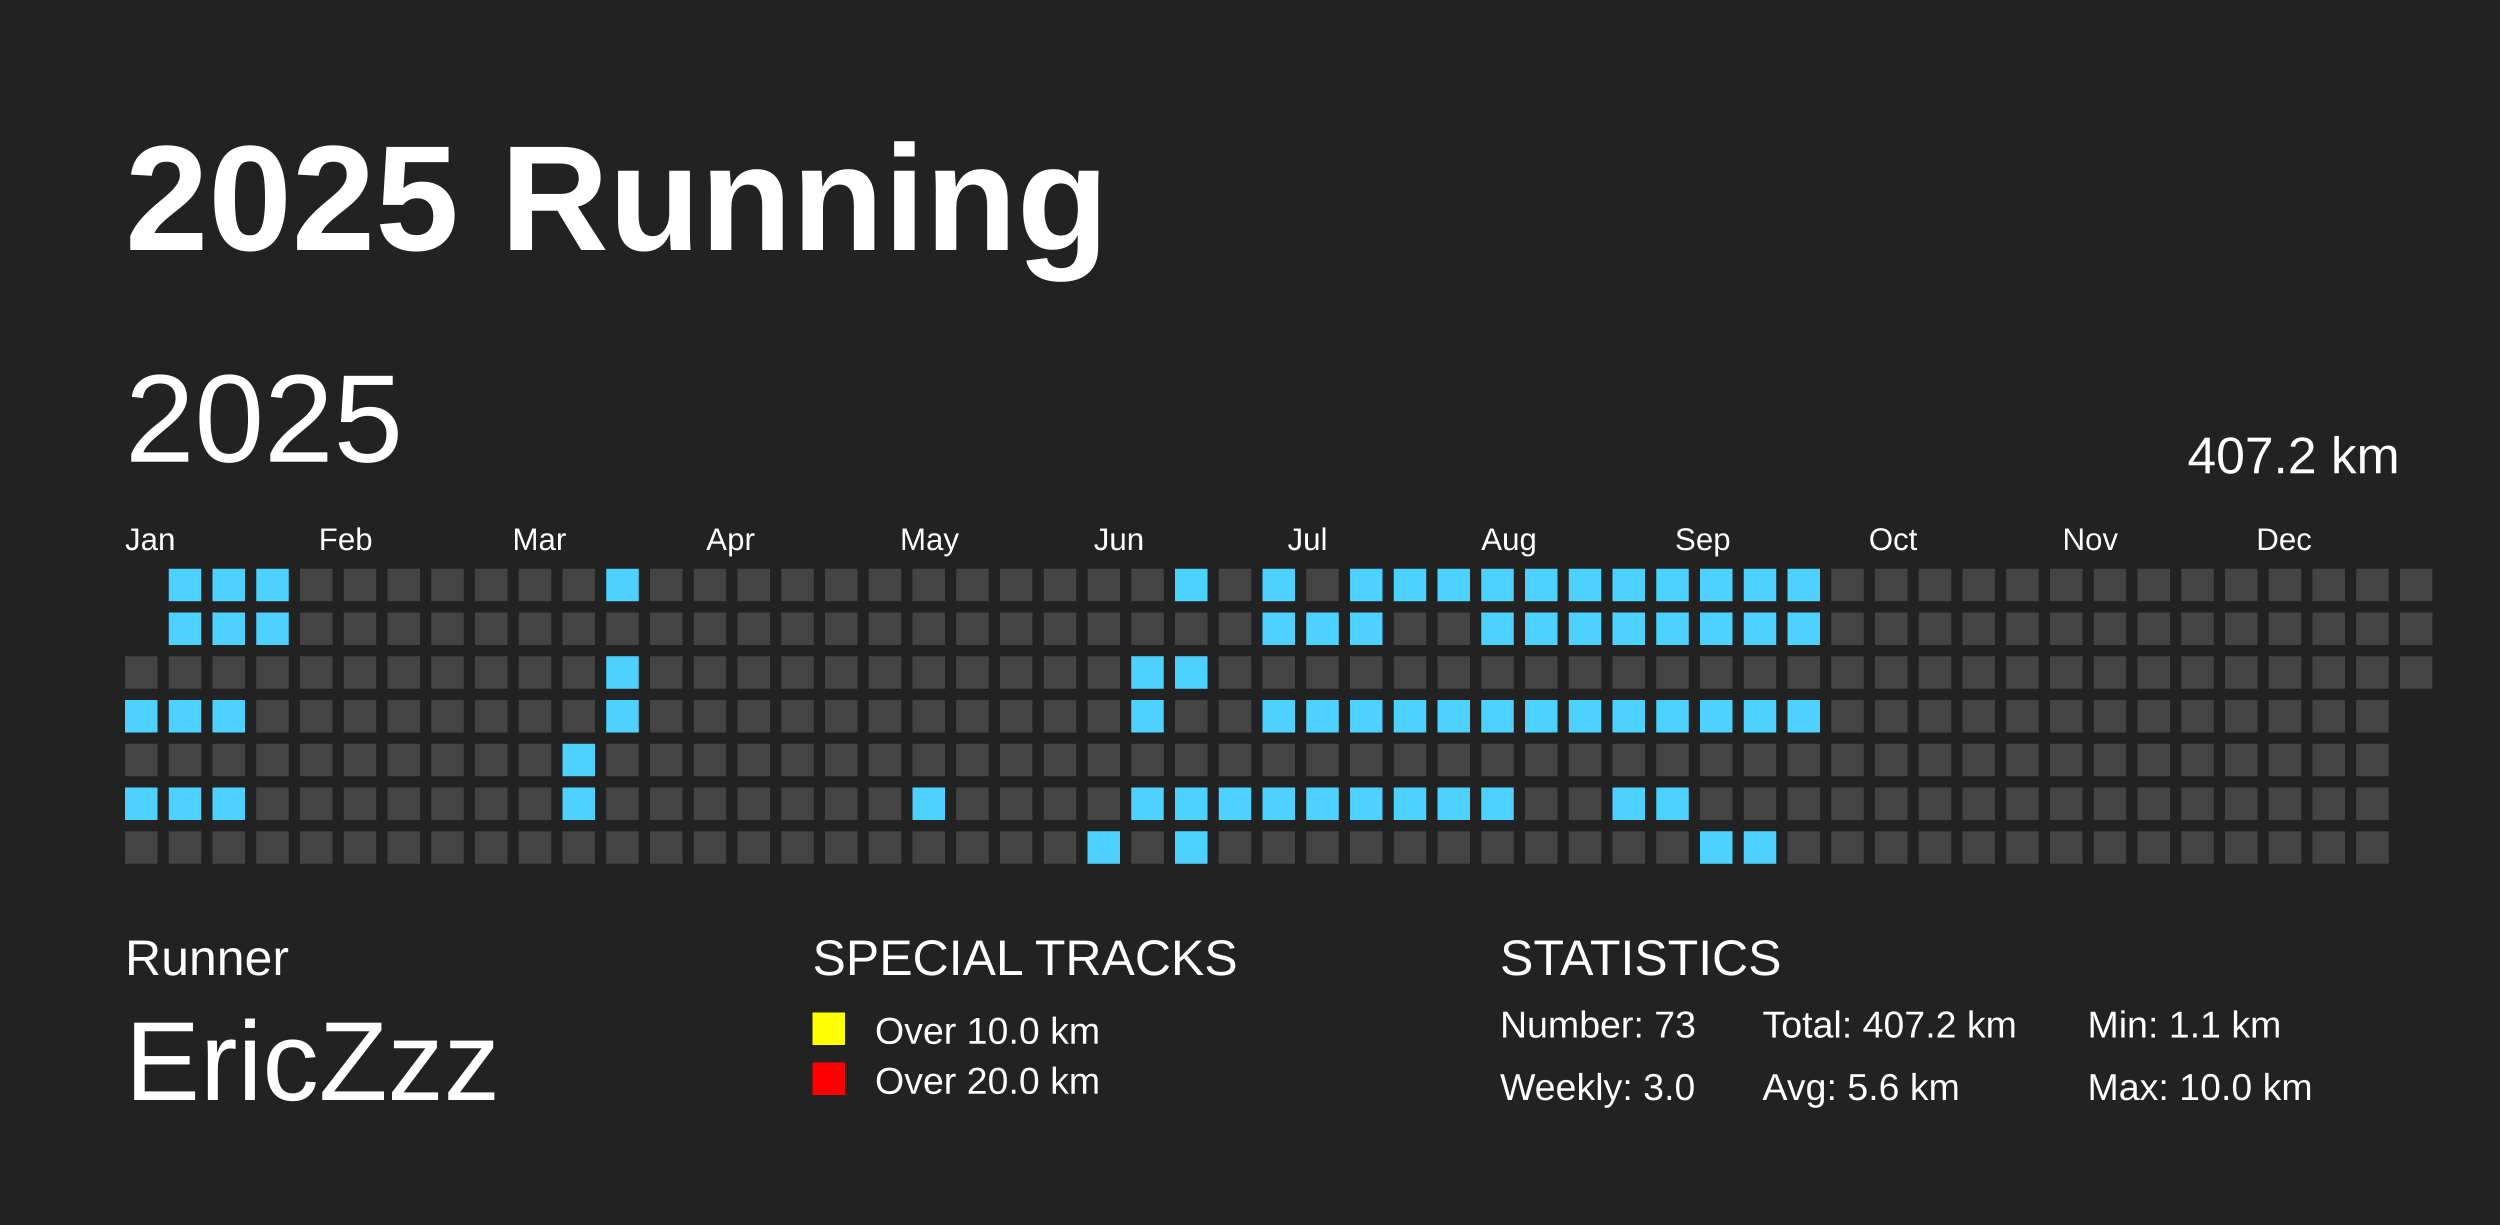
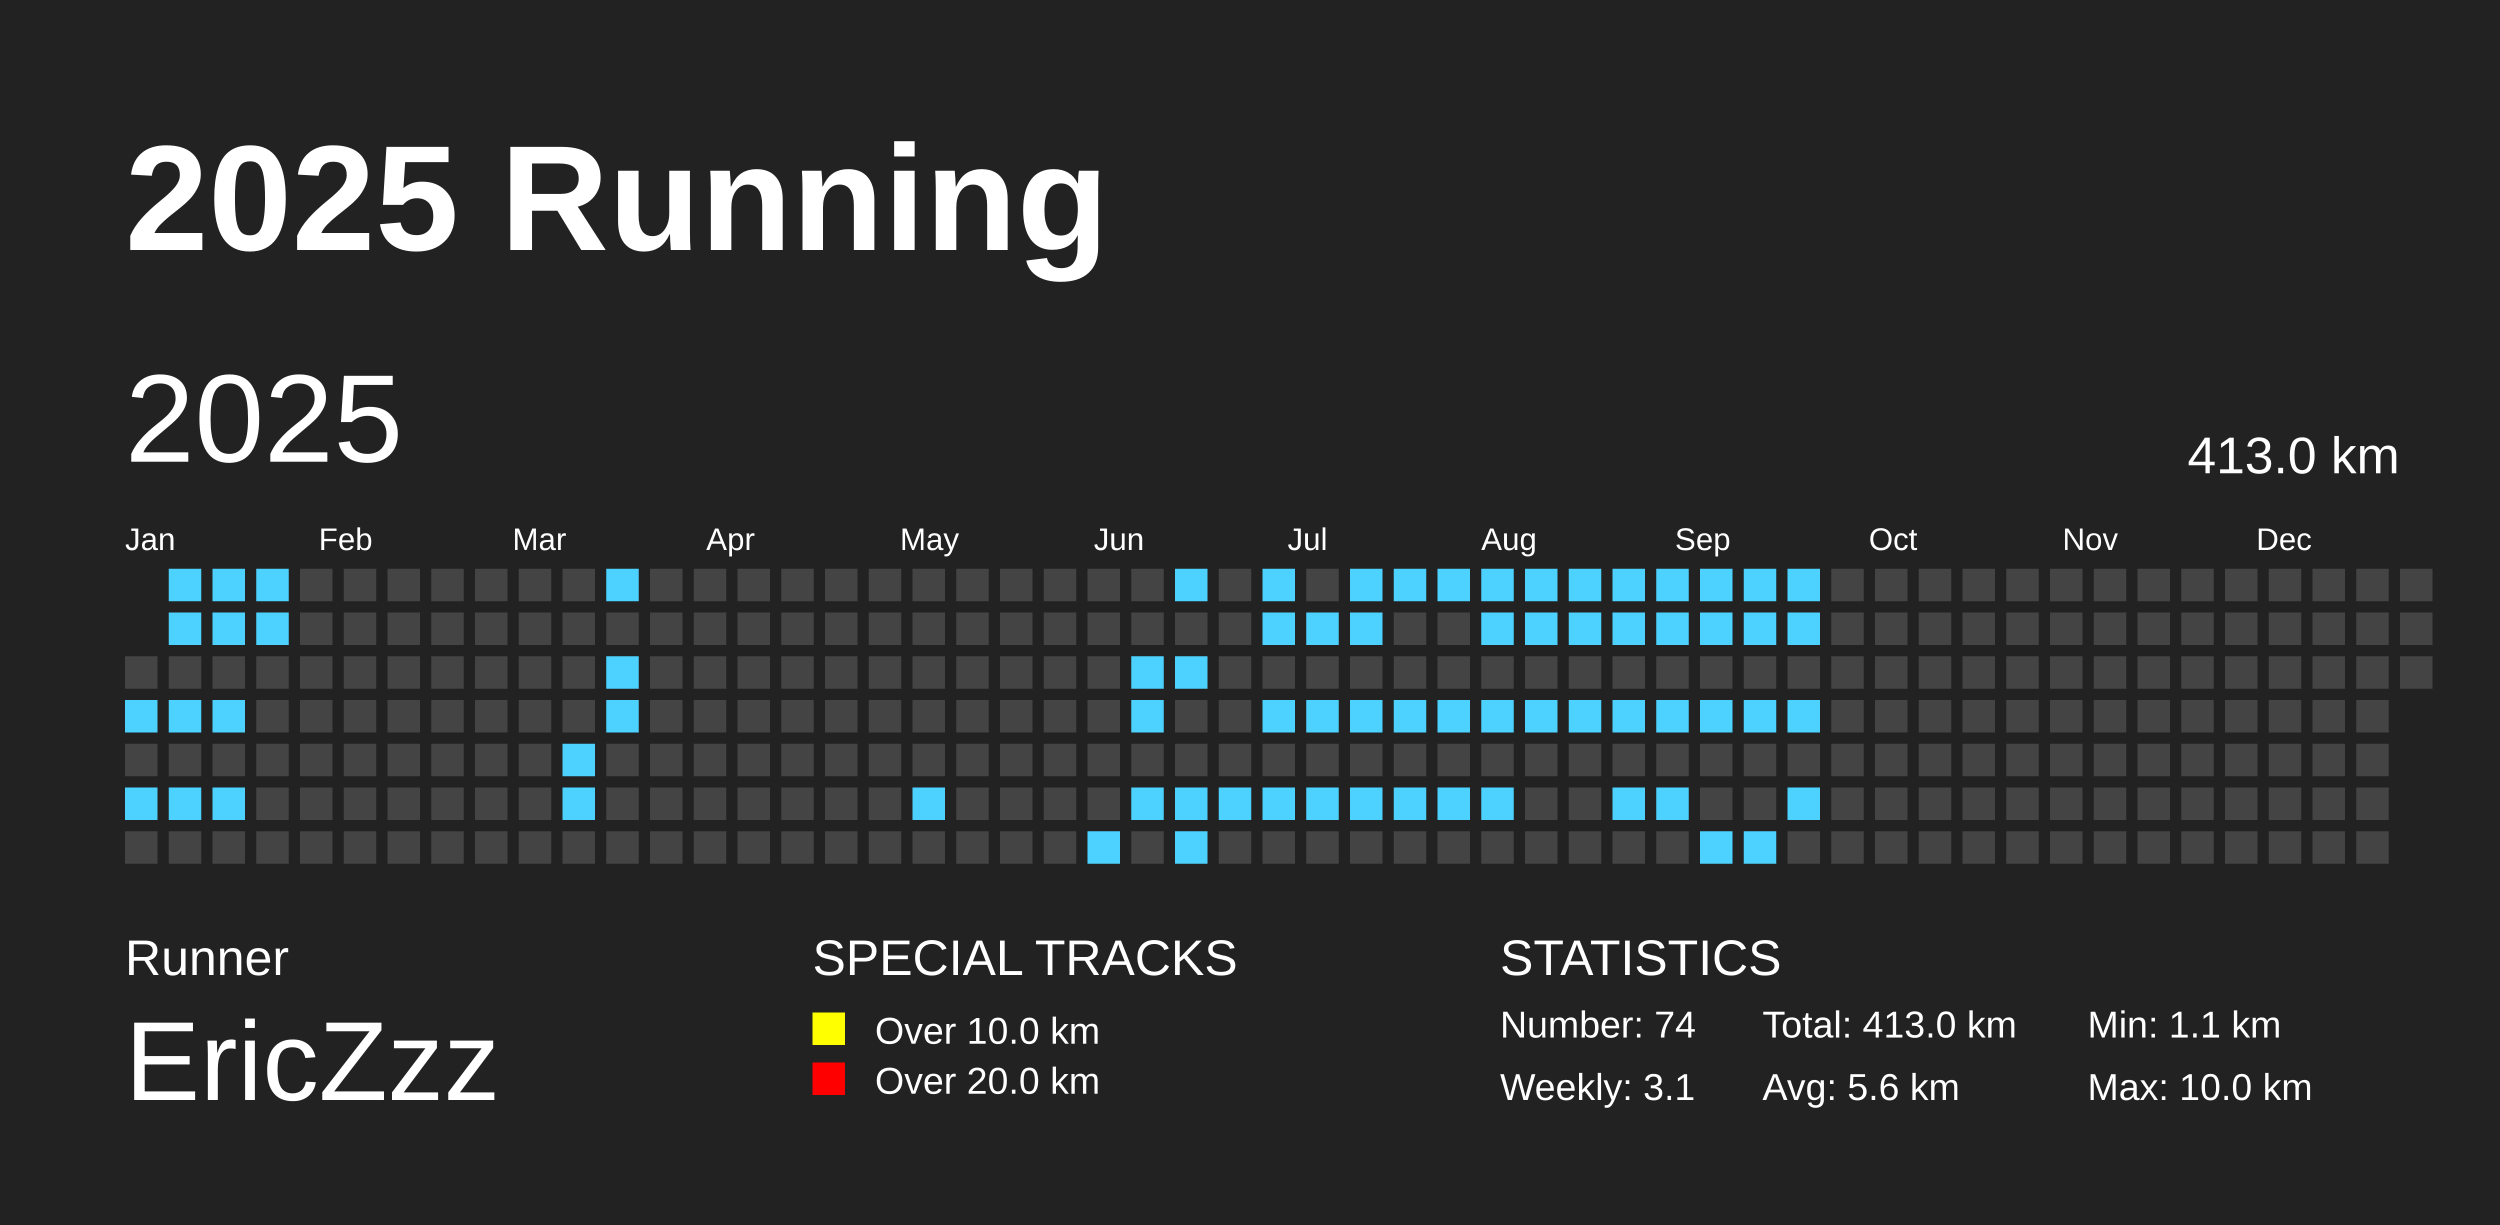
<svg xmlns="http://www.w3.org/2000/svg" baseProfile="full" height="98mm" version="1.1" viewBox="0,0,200,98" width="200mm">
  <defs />
  <rect fill="#222222" height="98" width="200" x="0" y="0" />
  <text fill="#FFFFFF" style="font-size:12px; font-family:Arial; font-weight:bold;" x="10" y="20">2025 Running</text>
  <text fill="#FFFFFF" style="font-size:4px; font-family:Arial" x="10" y="78">Runner</text>
  <text fill="#FFFFFF" style="font-size:9px; font-family:Arial" x="10" y="88">EricZzz</text>
  <text fill="#FFFFFF" style="font-size:4px; font-family:Arial" x="65" y="78">SPECIAL TRACKS</text>
  <rect fill="yellow" height="2.6" width="2.6" x="65" y="81" />
  <text fill="#FFFFFF" style="font-size:3px; font-family:Arial" x="70" y="83.5">Over 10.0 km</text>
  <rect fill="red" height="2.6" width="2.6" x="65" y="85" />
  <text fill="#FFFFFF" style="font-size:3px; font-family:Arial" x="70" y="87.5">Over 20.0 km</text>
  <text fill="#FFFFFF" style="font-size:4px; font-family:Arial" x="120" y="78">STATISTICS</text>
-   <text fill="#FFFFFF" style="font-size:3px; font-family:Arial" x="120" y="83">Number: 73</text>
-   <text fill="#FFFFFF" style="font-size:3px; font-family:Arial" x="120" y="88">Weekly: 3.0</text>
-   <text fill="#FFFFFF" style="font-size:3px; font-family:Arial" x="141" y="83">Total: 407.2 km</text>
+   <text fill="#FFFFFF" style="font-size:3px; font-family:Arial" x="120" y="83">Number: 74</text>
+   <text fill="#FFFFFF" style="font-size:3px; font-family:Arial" x="120" y="88">Weekly: 3.1</text>
+   <text fill="#FFFFFF" style="font-size:3px; font-family:Arial" x="141" y="83">Total: 413.0 km</text>
  <text fill="#FFFFFF" style="font-size:3px; font-family:Arial" x="141" y="88">Avg: 5.6 km</text>
  <text fill="#FFFFFF" style="font-size:3px; font-family:Arial" x="167" y="83">Min: 1.1 km</text>
  <text fill="#FFFFFF" style="font-size:3px; font-family:Arial" x="167" y="88">Max: 10.0 km</text>
  <text dominant-baseline="hanging" fill="#FFFFFF" style="font-size:10.0px; font-family:Arial;" x="10" y="30">2025</text>
-   <text dominant-baseline="hanging" fill="#FFFFFF" style="font-size:4.125px; font-family:Arial;" x="175" y="35">407.2 km</text>
+   <text dominant-baseline="hanging" fill="#FFFFFF" style="font-size:4.125px; font-family:Arial;" x="175" y="35">413.0 km</text>
  <text fill="#FFFFFF" style="font-size:2.5px; font-family:Arial" x="10.0" y="44">Jan</text>
  <text fill="#FFFFFF" style="font-size:2.5px; font-family:Arial" x="25.5" y="44">Feb</text>
  <text fill="#FFFFFF" style="font-size:2.5px; font-family:Arial" x="41.0" y="44">Mar</text>
  <text fill="#FFFFFF" style="font-size:2.5px; font-family:Arial" x="56.5" y="44">Apr</text>
  <text fill="#FFFFFF" style="font-size:2.5px; font-family:Arial" x="72.0" y="44">May</text>
  <text fill="#FFFFFF" style="font-size:2.5px; font-family:Arial" x="87.5" y="44">Jun</text>
  <text fill="#FFFFFF" style="font-size:2.5px; font-family:Arial" x="103.0" y="44">Jul</text>
  <text fill="#FFFFFF" style="font-size:2.5px; font-family:Arial" x="118.5" y="44">Aug</text>
  <text fill="#FFFFFF" style="font-size:2.5px; font-family:Arial" x="134.0" y="44">Sep</text>
  <text fill="#FFFFFF" style="font-size:2.5px; font-family:Arial" x="149.5" y="44">Oct</text>
  <text fill="#FFFFFF" style="font-size:2.5px; font-family:Arial" x="165.0" y="44">Nov</text>
  <text fill="#FFFFFF" style="font-size:2.5px; font-family:Arial" x="180.5" y="44">Dec</text>
  <rect fill="#444444" height="2.6" width="2.6" x="10.0" y="52.5" />
  <rect fill="#4DD2FF" height="2.6" width="2.6" x="10.0" y="56.0" />
  <rect fill="#444444" height="2.6" width="2.6" x="10.0" y="59.5" />
  <rect fill="#4DD2FF" height="2.6" width="2.6" x="10.0" y="63.0" />
  <rect fill="#444444" height="2.6" width="2.6" x="10.0" y="66.5" />
  <rect fill="#4DD2FF" height="2.6" width="2.6" x="13.5" y="45.5" />
  <rect fill="#4DD2FF" height="2.6" width="2.6" x="13.5" y="49.0" />
  <rect fill="#444444" height="2.6" width="2.6" x="13.5" y="52.5" />
  <rect fill="#4DD2FF" height="2.6" width="2.6" x="13.5" y="56.0" />
  <rect fill="#444444" height="2.6" width="2.6" x="13.5" y="59.5" />
  <rect fill="#4DD2FF" height="2.6" width="2.6" x="13.5" y="63.0" />
  <rect fill="#444444" height="2.6" width="2.6" x="13.5" y="66.5" />
  <rect fill="#4DD2FF" height="2.6" width="2.6" x="17.0" y="45.5" />
  <rect fill="#4DD2FF" height="2.6" width="2.6" x="17.0" y="49.0" />
  <rect fill="#444444" height="2.6" width="2.6" x="17.0" y="52.5" />
  <rect fill="#4DD2FF" height="2.6" width="2.6" x="17.0" y="56.0" />
  <rect fill="#444444" height="2.6" width="2.6" x="17.0" y="59.5" />
  <rect fill="#4DD2FF" height="2.6" width="2.6" x="17.0" y="63.0" />
  <rect fill="#444444" height="2.6" width="2.6" x="17.0" y="66.5" />
  <rect fill="#4DD2FF" height="2.6" width="2.6" x="20.5" y="45.5" />
  <rect fill="#4DD2FF" height="2.6" width="2.6" x="20.5" y="49.0" />
  <rect fill="#444444" height="2.6" width="2.6" x="20.5" y="52.5" />
  <rect fill="#444444" height="2.6" width="2.6" x="20.5" y="56.0" />
  <rect fill="#444444" height="2.6" width="2.6" x="20.5" y="59.5" />
  <rect fill="#444444" height="2.6" width="2.6" x="20.5" y="63.0" />
  <rect fill="#444444" height="2.6" width="2.6" x="20.5" y="66.5" />
  <rect fill="#444444" height="2.6" width="2.6" x="24.0" y="45.5" />
  <rect fill="#444444" height="2.6" width="2.6" x="24.0" y="49.0" />
  <rect fill="#444444" height="2.6" width="2.6" x="24.0" y="52.5" />
  <rect fill="#444444" height="2.6" width="2.6" x="24.0" y="56.0" />
  <rect fill="#444444" height="2.6" width="2.6" x="24.0" y="59.5" />
  <rect fill="#444444" height="2.6" width="2.6" x="24.0" y="63.0" />
  <rect fill="#444444" height="2.6" width="2.6" x="24.0" y="66.5" />
  <rect fill="#444444" height="2.6" width="2.6" x="27.5" y="45.5" />
  <rect fill="#444444" height="2.6" width="2.6" x="27.5" y="49.0" />
  <rect fill="#444444" height="2.6" width="2.6" x="27.5" y="52.5" />
  <rect fill="#444444" height="2.6" width="2.6" x="27.5" y="56.0" />
  <rect fill="#444444" height="2.6" width="2.6" x="27.5" y="59.5" />
  <rect fill="#444444" height="2.6" width="2.6" x="27.5" y="63.0" />
  <rect fill="#444444" height="2.6" width="2.6" x="27.5" y="66.5" />
  <rect fill="#444444" height="2.6" width="2.6" x="31.0" y="45.5" />
  <rect fill="#444444" height="2.6" width="2.6" x="31.0" y="49.0" />
  <rect fill="#444444" height="2.6" width="2.6" x="31.0" y="52.5" />
  <rect fill="#444444" height="2.6" width="2.6" x="31.0" y="56.0" />
  <rect fill="#444444" height="2.6" width="2.6" x="31.0" y="59.5" />
  <rect fill="#444444" height="2.6" width="2.6" x="31.0" y="63.0" />
  <rect fill="#444444" height="2.6" width="2.6" x="31.0" y="66.5" />
  <rect fill="#444444" height="2.6" width="2.6" x="34.5" y="45.5" />
  <rect fill="#444444" height="2.6" width="2.6" x="34.5" y="49.0" />
  <rect fill="#444444" height="2.6" width="2.6" x="34.5" y="52.5" />
  <rect fill="#444444" height="2.6" width="2.6" x="34.5" y="56.0" />
  <rect fill="#444444" height="2.6" width="2.6" x="34.5" y="59.5" />
  <rect fill="#444444" height="2.6" width="2.6" x="34.5" y="63.0" />
  <rect fill="#444444" height="2.6" width="2.6" x="34.5" y="66.5" />
  <rect fill="#444444" height="2.6" width="2.6" x="38.0" y="45.5" />
  <rect fill="#444444" height="2.6" width="2.6" x="38.0" y="49.0" />
  <rect fill="#444444" height="2.6" width="2.6" x="38.0" y="52.5" />
  <rect fill="#444444" height="2.6" width="2.6" x="38.0" y="56.0" />
  <rect fill="#444444" height="2.6" width="2.6" x="38.0" y="59.5" />
  <rect fill="#444444" height="2.6" width="2.6" x="38.0" y="63.0" />
  <rect fill="#444444" height="2.6" width="2.6" x="38.0" y="66.5" />
  <rect fill="#444444" height="2.6" width="2.6" x="41.5" y="45.5" />
  <rect fill="#444444" height="2.6" width="2.6" x="41.5" y="49.0" />
  <rect fill="#444444" height="2.6" width="2.6" x="41.5" y="52.5" />
  <rect fill="#444444" height="2.6" width="2.6" x="41.5" y="56.0" />
  <rect fill="#444444" height="2.6" width="2.6" x="41.5" y="59.5" />
  <rect fill="#444444" height="2.6" width="2.6" x="41.5" y="63.0" />
  <rect fill="#444444" height="2.6" width="2.6" x="41.5" y="66.5" />
  <rect fill="#444444" height="2.6" width="2.6" x="45.0" y="45.5" />
  <rect fill="#444444" height="2.6" width="2.6" x="45.0" y="49.0" />
  <rect fill="#444444" height="2.6" width="2.6" x="45.0" y="52.5" />
  <rect fill="#444444" height="2.6" width="2.6" x="45.0" y="56.0" />
  <rect fill="#4DD2FF" height="2.6" width="2.6" x="45.0" y="59.5" />
  <rect fill="#4DD2FF" height="2.6" width="2.6" x="45.0" y="63.0" />
  <rect fill="#444444" height="2.6" width="2.6" x="45.0" y="66.5" />
  <rect fill="#4DD2FF" height="2.6" width="2.6" x="48.5" y="45.5" />
  <rect fill="#444444" height="2.6" width="2.6" x="48.5" y="49.0" />
  <rect fill="#4DD2FF" height="2.6" width="2.6" x="48.5" y="52.5" />
  <rect fill="#4DD2FF" height="2.6" width="2.6" x="48.5" y="56.0" />
  <rect fill="#444444" height="2.6" width="2.6" x="48.5" y="59.5" />
  <rect fill="#444444" height="2.6" width="2.6" x="48.5" y="63.0" />
  <rect fill="#444444" height="2.6" width="2.6" x="48.5" y="66.5" />
  <rect fill="#444444" height="2.6" width="2.6" x="52.0" y="45.5" />
  <rect fill="#444444" height="2.6" width="2.6" x="52.0" y="49.0" />
  <rect fill="#444444" height="2.6" width="2.6" x="52.0" y="52.5" />
  <rect fill="#444444" height="2.6" width="2.6" x="52.0" y="56.0" />
  <rect fill="#444444" height="2.6" width="2.6" x="52.0" y="59.5" />
  <rect fill="#444444" height="2.6" width="2.6" x="52.0" y="63.0" />
  <rect fill="#444444" height="2.6" width="2.6" x="52.0" y="66.5" />
  <rect fill="#444444" height="2.6" width="2.6" x="55.5" y="45.5" />
  <rect fill="#444444" height="2.6" width="2.6" x="55.5" y="49.0" />
  <rect fill="#444444" height="2.6" width="2.6" x="55.5" y="52.5" />
  <rect fill="#444444" height="2.6" width="2.6" x="55.5" y="56.0" />
  <rect fill="#444444" height="2.6" width="2.6" x="55.5" y="59.5" />
  <rect fill="#444444" height="2.6" width="2.6" x="55.5" y="63.0" />
  <rect fill="#444444" height="2.6" width="2.6" x="55.5" y="66.5" />
  <rect fill="#444444" height="2.6" width="2.6" x="59.0" y="45.5" />
  <rect fill="#444444" height="2.6" width="2.6" x="59.0" y="49.0" />
  <rect fill="#444444" height="2.6" width="2.6" x="59.0" y="52.5" />
  <rect fill="#444444" height="2.6" width="2.6" x="59.0" y="56.0" />
  <rect fill="#444444" height="2.6" width="2.6" x="59.0" y="59.5" />
  <rect fill="#444444" height="2.6" width="2.6" x="59.0" y="63.0" />
  <rect fill="#444444" height="2.6" width="2.6" x="59.0" y="66.5" />
  <rect fill="#444444" height="2.6" width="2.6" x="62.5" y="45.5" />
  <rect fill="#444444" height="2.6" width="2.6" x="62.5" y="49.0" />
  <rect fill="#444444" height="2.6" width="2.6" x="62.5" y="52.5" />
  <rect fill="#444444" height="2.6" width="2.6" x="62.5" y="56.0" />
  <rect fill="#444444" height="2.6" width="2.6" x="62.5" y="59.5" />
  <rect fill="#444444" height="2.6" width="2.6" x="62.5" y="63.0" />
  <rect fill="#444444" height="2.6" width="2.6" x="62.5" y="66.5" />
  <rect fill="#444444" height="2.6" width="2.6" x="66.0" y="45.5" />
  <rect fill="#444444" height="2.6" width="2.6" x="66.0" y="49.0" />
  <rect fill="#444444" height="2.6" width="2.6" x="66.0" y="52.5" />
  <rect fill="#444444" height="2.6" width="2.6" x="66.0" y="56.0" />
  <rect fill="#444444" height="2.6" width="2.6" x="66.0" y="59.5" />
  <rect fill="#444444" height="2.6" width="2.6" x="66.0" y="63.0" />
  <rect fill="#444444" height="2.6" width="2.6" x="66.0" y="66.5" />
  <rect fill="#444444" height="2.6" width="2.6" x="69.5" y="45.5" />
  <rect fill="#444444" height="2.6" width="2.6" x="69.5" y="49.0" />
  <rect fill="#444444" height="2.6" width="2.6" x="69.5" y="52.5" />
  <rect fill="#444444" height="2.6" width="2.6" x="69.5" y="56.0" />
  <rect fill="#444444" height="2.6" width="2.6" x="69.5" y="59.5" />
  <rect fill="#444444" height="2.6" width="2.6" x="69.5" y="63.0" />
  <rect fill="#444444" height="2.6" width="2.6" x="69.5" y="66.5" />
  <rect fill="#444444" height="2.6" width="2.6" x="73.0" y="45.5" />
  <rect fill="#444444" height="2.6" width="2.6" x="73.0" y="49.0" />
  <rect fill="#444444" height="2.6" width="2.6" x="73.0" y="52.5" />
  <rect fill="#444444" height="2.6" width="2.6" x="73.0" y="56.0" />
  <rect fill="#444444" height="2.6" width="2.6" x="73.0" y="59.5" />
  <rect fill="#4DD2FF" height="2.6" width="2.6" x="73.0" y="63.0" />
  <rect fill="#444444" height="2.6" width="2.6" x="73.0" y="66.5" />
  <rect fill="#444444" height="2.6" width="2.6" x="76.5" y="45.5" />
  <rect fill="#444444" height="2.6" width="2.6" x="76.5" y="49.0" />
  <rect fill="#444444" height="2.6" width="2.6" x="76.5" y="52.5" />
  <rect fill="#444444" height="2.6" width="2.6" x="76.5" y="56.0" />
  <rect fill="#444444" height="2.6" width="2.6" x="76.5" y="59.5" />
  <rect fill="#444444" height="2.6" width="2.6" x="76.5" y="63.0" />
  <rect fill="#444444" height="2.6" width="2.6" x="76.5" y="66.5" />
  <rect fill="#444444" height="2.6" width="2.6" x="80.0" y="45.5" />
  <rect fill="#444444" height="2.6" width="2.6" x="80.0" y="49.0" />
  <rect fill="#444444" height="2.6" width="2.6" x="80.0" y="52.5" />
  <rect fill="#444444" height="2.6" width="2.6" x="80.0" y="56.0" />
  <rect fill="#444444" height="2.6" width="2.6" x="80.0" y="59.5" />
  <rect fill="#444444" height="2.6" width="2.6" x="80.0" y="63.0" />
  <rect fill="#444444" height="2.6" width="2.6" x="80.0" y="66.5" />
  <rect fill="#444444" height="2.6" width="2.6" x="83.5" y="45.5" />
  <rect fill="#444444" height="2.6" width="2.6" x="83.5" y="49.0" />
  <rect fill="#444444" height="2.6" width="2.6" x="83.5" y="52.5" />
  <rect fill="#444444" height="2.6" width="2.6" x="83.5" y="56.0" />
  <rect fill="#444444" height="2.6" width="2.6" x="83.5" y="59.5" />
  <rect fill="#444444" height="2.6" width="2.6" x="83.5" y="63.0" />
  <rect fill="#444444" height="2.6" width="2.6" x="83.5" y="66.5" />
  <rect fill="#444444" height="2.6" width="2.6" x="87.0" y="45.5" />
  <rect fill="#444444" height="2.6" width="2.6" x="87.0" y="49.0" />
  <rect fill="#444444" height="2.6" width="2.6" x="87.0" y="52.5" />
  <rect fill="#444444" height="2.6" width="2.6" x="87.0" y="56.0" />
  <rect fill="#444444" height="2.6" width="2.6" x="87.0" y="59.5" />
  <rect fill="#444444" height="2.6" width="2.6" x="87.0" y="63.0" />
  <rect fill="#4DD2FF" height="2.6" width="2.6" x="87.0" y="66.5" />
  <rect fill="#444444" height="2.6" width="2.6" x="90.5" y="45.5" />
  <rect fill="#444444" height="2.6" width="2.6" x="90.5" y="49.0" />
  <rect fill="#4DD2FF" height="2.6" width="2.6" x="90.5" y="52.5" />
  <rect fill="#4DD2FF" height="2.6" width="2.6" x="90.5" y="56.0" />
  <rect fill="#444444" height="2.6" width="2.6" x="90.5" y="59.5" />
  <rect fill="#4DD2FF" height="2.6" width="2.6" x="90.5" y="63.0" />
  <rect fill="#444444" height="2.6" width="2.6" x="90.5" y="66.5" />
  <rect fill="#4DD2FF" height="2.6" width="2.6" x="94.0" y="45.5" />
  <rect fill="#444444" height="2.6" width="2.6" x="94.0" y="49.0" />
  <rect fill="#4DD2FF" height="2.6" width="2.6" x="94.0" y="52.5" />
  <rect fill="#444444" height="2.6" width="2.6" x="94.0" y="56.0" />
  <rect fill="#444444" height="2.6" width="2.6" x="94.0" y="59.5" />
  <rect fill="#4DD2FF" height="2.6" width="2.6" x="94.0" y="63.0" />
  <rect fill="#4DD2FF" height="2.6" width="2.6" x="94.0" y="66.5" />
  <rect fill="#444444" height="2.6" width="2.6" x="97.5" y="45.5" />
  <rect fill="#444444" height="2.6" width="2.6" x="97.5" y="49.0" />
  <rect fill="#444444" height="2.6" width="2.6" x="97.5" y="52.5" />
  <rect fill="#444444" height="2.6" width="2.6" x="97.5" y="56.0" />
  <rect fill="#444444" height="2.6" width="2.6" x="97.5" y="59.5" />
  <rect fill="#4DD2FF" height="2.6" width="2.6" x="97.5" y="63.0" />
  <rect fill="#444444" height="2.6" width="2.6" x="97.5" y="66.5" />
  <rect fill="#4DD2FF" height="2.6" width="2.6" x="101.0" y="45.5" />
  <rect fill="#4DD2FF" height="2.6" width="2.6" x="101.0" y="49.0" />
  <rect fill="#444444" height="2.6" width="2.6" x="101.0" y="52.5" />
  <rect fill="#4DD2FF" height="2.6" width="2.6" x="101.0" y="56.0" />
  <rect fill="#444444" height="2.6" width="2.6" x="101.0" y="59.5" />
  <rect fill="#4DD2FF" height="2.6" width="2.6" x="101.0" y="63.0" />
  <rect fill="#444444" height="2.6" width="2.6" x="101.0" y="66.5" />
  <rect fill="#444444" height="2.6" width="2.6" x="104.5" y="45.5" />
  <rect fill="#4DD2FF" height="2.6" width="2.6" x="104.5" y="49.0" />
  <rect fill="#444444" height="2.6" width="2.6" x="104.5" y="52.5" />
  <rect fill="#4DD2FF" height="2.6" width="2.6" x="104.5" y="56.0" />
  <rect fill="#444444" height="2.6" width="2.6" x="104.5" y="59.5" />
  <rect fill="#4DD2FF" height="2.6" width="2.6" x="104.5" y="63.0" />
  <rect fill="#444444" height="2.6" width="2.6" x="104.5" y="66.5" />
  <rect fill="#4DD2FF" height="2.6" width="2.6" x="108.0" y="45.5" />
  <rect fill="#4DD2FF" height="2.6" width="2.6" x="108.0" y="49.0" />
  <rect fill="#444444" height="2.6" width="2.6" x="108.0" y="52.5" />
  <rect fill="#4DD2FF" height="2.6" width="2.6" x="108.0" y="56.0" />
  <rect fill="#444444" height="2.6" width="2.6" x="108.0" y="59.5" />
  <rect fill="#4DD2FF" height="2.6" width="2.6" x="108.0" y="63.0" />
  <rect fill="#444444" height="2.6" width="2.6" x="108.0" y="66.5" />
  <rect fill="#4DD2FF" height="2.6" width="2.6" x="111.5" y="45.5" />
  <rect fill="#444444" height="2.6" width="2.6" x="111.5" y="49.0" />
  <rect fill="#444444" height="2.6" width="2.6" x="111.5" y="52.5" />
  <rect fill="#4DD2FF" height="2.6" width="2.6" x="111.5" y="56.0" />
  <rect fill="#444444" height="2.6" width="2.6" x="111.5" y="59.5" />
  <rect fill="#4DD2FF" height="2.6" width="2.6" x="111.5" y="63.0" />
  <rect fill="#444444" height="2.6" width="2.6" x="111.5" y="66.5" />
  <rect fill="#4DD2FF" height="2.6" width="2.6" x="115.0" y="45.5" />
  <rect fill="#444444" height="2.6" width="2.6" x="115.0" y="49.0" />
  <rect fill="#444444" height="2.6" width="2.6" x="115.0" y="52.5" />
  <rect fill="#4DD2FF" height="2.6" width="2.6" x="115.0" y="56.0" />
  <rect fill="#444444" height="2.6" width="2.6" x="115.0" y="59.5" />
  <rect fill="#4DD2FF" height="2.6" width="2.6" x="115.0" y="63.0" />
  <rect fill="#444444" height="2.6" width="2.6" x="115.0" y="66.5" />
  <rect fill="#4DD2FF" height="2.6" width="2.6" x="118.5" y="45.5" />
  <rect fill="#4DD2FF" height="2.6" width="2.6" x="118.5" y="49.0" />
  <rect fill="#444444" height="2.6" width="2.6" x="118.5" y="52.5" />
  <rect fill="#4DD2FF" height="2.6" width="2.6" x="118.5" y="56.0" />
  <rect fill="#444444" height="2.6" width="2.6" x="118.5" y="59.5" />
  <rect fill="#4DD2FF" height="2.6" width="2.6" x="118.5" y="63.0" />
  <rect fill="#444444" height="2.6" width="2.6" x="118.5" y="66.5" />
  <rect fill="#4DD2FF" height="2.6" width="2.6" x="122.0" y="45.5" />
  <rect fill="#4DD2FF" height="2.6" width="2.6" x="122.0" y="49.0" />
  <rect fill="#444444" height="2.6" width="2.6" x="122.0" y="52.5" />
  <rect fill="#4DD2FF" height="2.6" width="2.6" x="122.0" y="56.0" />
  <rect fill="#444444" height="2.6" width="2.6" x="122.0" y="59.5" />
  <rect fill="#444444" height="2.6" width="2.6" x="122.0" y="63.0" />
  <rect fill="#444444" height="2.6" width="2.6" x="122.0" y="66.5" />
  <rect fill="#4DD2FF" height="2.6" width="2.6" x="125.5" y="45.5" />
  <rect fill="#4DD2FF" height="2.6" width="2.6" x="125.5" y="49.0" />
  <rect fill="#444444" height="2.6" width="2.6" x="125.5" y="52.5" />
  <rect fill="#4DD2FF" height="2.6" width="2.6" x="125.5" y="56.0" />
  <rect fill="#444444" height="2.6" width="2.6" x="125.5" y="59.5" />
  <rect fill="#444444" height="2.6" width="2.6" x="125.5" y="63.0" />
  <rect fill="#444444" height="2.6" width="2.6" x="125.5" y="66.5" />
  <rect fill="#4DD2FF" height="2.6" width="2.6" x="129.0" y="45.5" />
  <rect fill="#4DD2FF" height="2.6" width="2.6" x="129.0" y="49.0" />
  <rect fill="#444444" height="2.6" width="2.6" x="129.0" y="52.5" />
  <rect fill="#4DD2FF" height="2.6" width="2.6" x="129.0" y="56.0" />
  <rect fill="#444444" height="2.6" width="2.6" x="129.0" y="59.5" />
  <rect fill="#4DD2FF" height="2.6" width="2.6" x="129.0" y="63.0" />
  <rect fill="#444444" height="2.6" width="2.6" x="129.0" y="66.5" />
  <rect fill="#4DD2FF" height="2.6" width="2.6" x="132.5" y="45.5" />
  <rect fill="#4DD2FF" height="2.6" width="2.6" x="132.5" y="49.0" />
  <rect fill="#444444" height="2.6" width="2.6" x="132.5" y="52.5" />
  <rect fill="#4DD2FF" height="2.6" width="2.6" x="132.5" y="56.0" />
  <rect fill="#444444" height="2.6" width="2.6" x="132.5" y="59.5" />
  <rect fill="#4DD2FF" height="2.6" width="2.6" x="132.5" y="63.0" />
  <rect fill="#444444" height="2.6" width="2.6" x="132.5" y="66.5" />
  <rect fill="#4DD2FF" height="2.6" width="2.6" x="136.0" y="45.5" />
  <rect fill="#4DD2FF" height="2.6" width="2.6" x="136.0" y="49.0" />
  <rect fill="#444444" height="2.6" width="2.6" x="136.0" y="52.5" />
  <rect fill="#4DD2FF" height="2.6" width="2.6" x="136.0" y="56.0" />
  <rect fill="#444444" height="2.6" width="2.6" x="136.0" y="59.5" />
  <rect fill="#444444" height="2.6" width="2.6" x="136.0" y="63.0" />
  <rect fill="#4DD2FF" height="2.6" width="2.6" x="136.0" y="66.5" />
  <rect fill="#4DD2FF" height="2.6" width="2.6" x="139.5" y="45.5" />
  <rect fill="#4DD2FF" height="2.6" width="2.6" x="139.5" y="49.0" />
  <rect fill="#444444" height="2.6" width="2.6" x="139.5" y="52.5" />
  <rect fill="#4DD2FF" height="2.6" width="2.6" x="139.5" y="56.0" />
  <rect fill="#444444" height="2.6" width="2.6" x="139.5" y="59.5" />
  <rect fill="#444444" height="2.6" width="2.6" x="139.5" y="63.0" />
  <rect fill="#4DD2FF" height="2.6" width="2.6" x="139.5" y="66.5" />
  <rect fill="#4DD2FF" height="2.6" width="2.6" x="143.0" y="45.5" />
  <rect fill="#4DD2FF" height="2.6" width="2.6" x="143.0" y="49.0" />
  <rect fill="#444444" height="2.6" width="2.6" x="143.0" y="52.5" />
  <rect fill="#4DD2FF" height="2.6" width="2.6" x="143.0" y="56.0" />
  <rect fill="#444444" height="2.6" width="2.6" x="143.0" y="59.5" />
-   <rect fill="#444444" height="2.6" width="2.6" x="143.0" y="63.0" />
+   <rect fill="#4DD2FF" height="2.6" width="2.6" x="143.0" y="63.0" />
  <rect fill="#444444" height="2.6" width="2.6" x="143.0" y="66.5" />
  <rect fill="#444444" height="2.6" width="2.6" x="146.5" y="45.5" />
  <rect fill="#444444" height="2.6" width="2.6" x="146.5" y="49.0" />
  <rect fill="#444444" height="2.6" width="2.6" x="146.5" y="52.5" />
  <rect fill="#444444" height="2.6" width="2.6" x="146.5" y="56.0" />
  <rect fill="#444444" height="2.6" width="2.6" x="146.5" y="59.5" />
  <rect fill="#444444" height="2.6" width="2.6" x="146.5" y="63.0" />
  <rect fill="#444444" height="2.6" width="2.6" x="146.5" y="66.5" />
  <rect fill="#444444" height="2.6" width="2.6" x="150.0" y="45.5" />
  <rect fill="#444444" height="2.6" width="2.6" x="150.0" y="49.0" />
  <rect fill="#444444" height="2.6" width="2.6" x="150.0" y="52.5" />
  <rect fill="#444444" height="2.6" width="2.6" x="150.0" y="56.0" />
  <rect fill="#444444" height="2.6" width="2.6" x="150.0" y="59.5" />
  <rect fill="#444444" height="2.6" width="2.6" x="150.0" y="63.0" />
  <rect fill="#444444" height="2.6" width="2.6" x="150.0" y="66.5" />
  <rect fill="#444444" height="2.6" width="2.6" x="153.5" y="45.5" />
  <rect fill="#444444" height="2.6" width="2.6" x="153.5" y="49.0" />
  <rect fill="#444444" height="2.6" width="2.6" x="153.5" y="52.5" />
  <rect fill="#444444" height="2.6" width="2.6" x="153.5" y="56.0" />
  <rect fill="#444444" height="2.6" width="2.6" x="153.5" y="59.5" />
  <rect fill="#444444" height="2.6" width="2.6" x="153.5" y="63.0" />
  <rect fill="#444444" height="2.6" width="2.6" x="153.5" y="66.5" />
  <rect fill="#444444" height="2.6" width="2.6" x="157.0" y="45.5" />
  <rect fill="#444444" height="2.6" width="2.6" x="157.0" y="49.0" />
  <rect fill="#444444" height="2.6" width="2.6" x="157.0" y="52.5" />
  <rect fill="#444444" height="2.6" width="2.6" x="157.0" y="56.0" />
  <rect fill="#444444" height="2.6" width="2.6" x="157.0" y="59.5" />
  <rect fill="#444444" height="2.6" width="2.6" x="157.0" y="63.0" />
  <rect fill="#444444" height="2.6" width="2.6" x="157.0" y="66.5" />
  <rect fill="#444444" height="2.6" width="2.6" x="160.5" y="45.5" />
  <rect fill="#444444" height="2.6" width="2.6" x="160.5" y="49.0" />
  <rect fill="#444444" height="2.6" width="2.6" x="160.5" y="52.5" />
  <rect fill="#444444" height="2.6" width="2.6" x="160.5" y="56.0" />
  <rect fill="#444444" height="2.6" width="2.6" x="160.5" y="59.5" />
  <rect fill="#444444" height="2.6" width="2.6" x="160.5" y="63.0" />
  <rect fill="#444444" height="2.6" width="2.6" x="160.5" y="66.5" />
  <rect fill="#444444" height="2.6" width="2.6" x="164.0" y="45.5" />
  <rect fill="#444444" height="2.6" width="2.6" x="164.0" y="49.0" />
  <rect fill="#444444" height="2.6" width="2.6" x="164.0" y="52.5" />
  <rect fill="#444444" height="2.6" width="2.6" x="164.0" y="56.0" />
  <rect fill="#444444" height="2.6" width="2.6" x="164.0" y="59.5" />
  <rect fill="#444444" height="2.6" width="2.6" x="164.0" y="63.0" />
  <rect fill="#444444" height="2.6" width="2.6" x="164.0" y="66.5" />
  <rect fill="#444444" height="2.6" width="2.6" x="167.5" y="45.5" />
  <rect fill="#444444" height="2.6" width="2.6" x="167.5" y="49.0" />
  <rect fill="#444444" height="2.6" width="2.6" x="167.5" y="52.5" />
  <rect fill="#444444" height="2.6" width="2.6" x="167.5" y="56.0" />
  <rect fill="#444444" height="2.6" width="2.6" x="167.5" y="59.5" />
  <rect fill="#444444" height="2.6" width="2.6" x="167.5" y="63.0" />
  <rect fill="#444444" height="2.6" width="2.6" x="167.5" y="66.5" />
  <rect fill="#444444" height="2.6" width="2.6" x="171.0" y="45.5" />
  <rect fill="#444444" height="2.6" width="2.6" x="171.0" y="49.0" />
  <rect fill="#444444" height="2.6" width="2.6" x="171.0" y="52.5" />
  <rect fill="#444444" height="2.6" width="2.6" x="171.0" y="56.0" />
  <rect fill="#444444" height="2.6" width="2.6" x="171.0" y="59.5" />
  <rect fill="#444444" height="2.6" width="2.6" x="171.0" y="63.0" />
  <rect fill="#444444" height="2.6" width="2.6" x="171.0" y="66.5" />
  <rect fill="#444444" height="2.6" width="2.6" x="174.5" y="45.5" />
  <rect fill="#444444" height="2.6" width="2.6" x="174.5" y="49.0" />
  <rect fill="#444444" height="2.6" width="2.6" x="174.5" y="52.5" />
  <rect fill="#444444" height="2.6" width="2.6" x="174.5" y="56.0" />
  <rect fill="#444444" height="2.6" width="2.6" x="174.5" y="59.5" />
  <rect fill="#444444" height="2.6" width="2.6" x="174.5" y="63.0" />
  <rect fill="#444444" height="2.6" width="2.6" x="174.5" y="66.5" />
  <rect fill="#444444" height="2.6" width="2.6" x="178.0" y="45.5" />
  <rect fill="#444444" height="2.6" width="2.6" x="178.0" y="49.0" />
  <rect fill="#444444" height="2.6" width="2.6" x="178.0" y="52.5" />
  <rect fill="#444444" height="2.6" width="2.6" x="178.0" y="56.0" />
  <rect fill="#444444" height="2.6" width="2.6" x="178.0" y="59.5" />
  <rect fill="#444444" height="2.6" width="2.6" x="178.0" y="63.0" />
  <rect fill="#444444" height="2.6" width="2.6" x="178.0" y="66.5" />
  <rect fill="#444444" height="2.6" width="2.6" x="181.5" y="45.5" />
  <rect fill="#444444" height="2.6" width="2.6" x="181.5" y="49.0" />
  <rect fill="#444444" height="2.6" width="2.6" x="181.5" y="52.5" />
  <rect fill="#444444" height="2.6" width="2.6" x="181.5" y="56.0" />
  <rect fill="#444444" height="2.6" width="2.6" x="181.5" y="59.5" />
  <rect fill="#444444" height="2.6" width="2.6" x="181.5" y="63.0" />
  <rect fill="#444444" height="2.6" width="2.6" x="181.5" y="66.5" />
  <rect fill="#444444" height="2.6" width="2.6" x="185.0" y="45.5" />
  <rect fill="#444444" height="2.6" width="2.6" x="185.0" y="49.0" />
  <rect fill="#444444" height="2.6" width="2.6" x="185.0" y="52.5" />
  <rect fill="#444444" height="2.6" width="2.6" x="185.0" y="56.0" />
  <rect fill="#444444" height="2.6" width="2.6" x="185.0" y="59.5" />
  <rect fill="#444444" height="2.6" width="2.6" x="185.0" y="63.0" />
  <rect fill="#444444" height="2.6" width="2.6" x="185.0" y="66.5" />
  <rect fill="#444444" height="2.6" width="2.6" x="188.5" y="45.5" />
  <rect fill="#444444" height="2.6" width="2.6" x="188.5" y="49.0" />
  <rect fill="#444444" height="2.6" width="2.6" x="188.5" y="52.5" />
  <rect fill="#444444" height="2.6" width="2.6" x="188.5" y="56.0" />
  <rect fill="#444444" height="2.6" width="2.6" x="188.5" y="59.5" />
  <rect fill="#444444" height="2.6" width="2.6" x="188.5" y="63.0" />
  <rect fill="#444444" height="2.6" width="2.6" x="188.5" y="66.5" />
  <rect fill="#444444" height="2.6" width="2.6" x="192.0" y="45.5" />
  <rect fill="#444444" height="2.6" width="2.6" x="192.0" y="49.0" />
  <rect fill="#444444" height="2.6" width="2.6" x="192.0" y="52.5" />
</svg>
